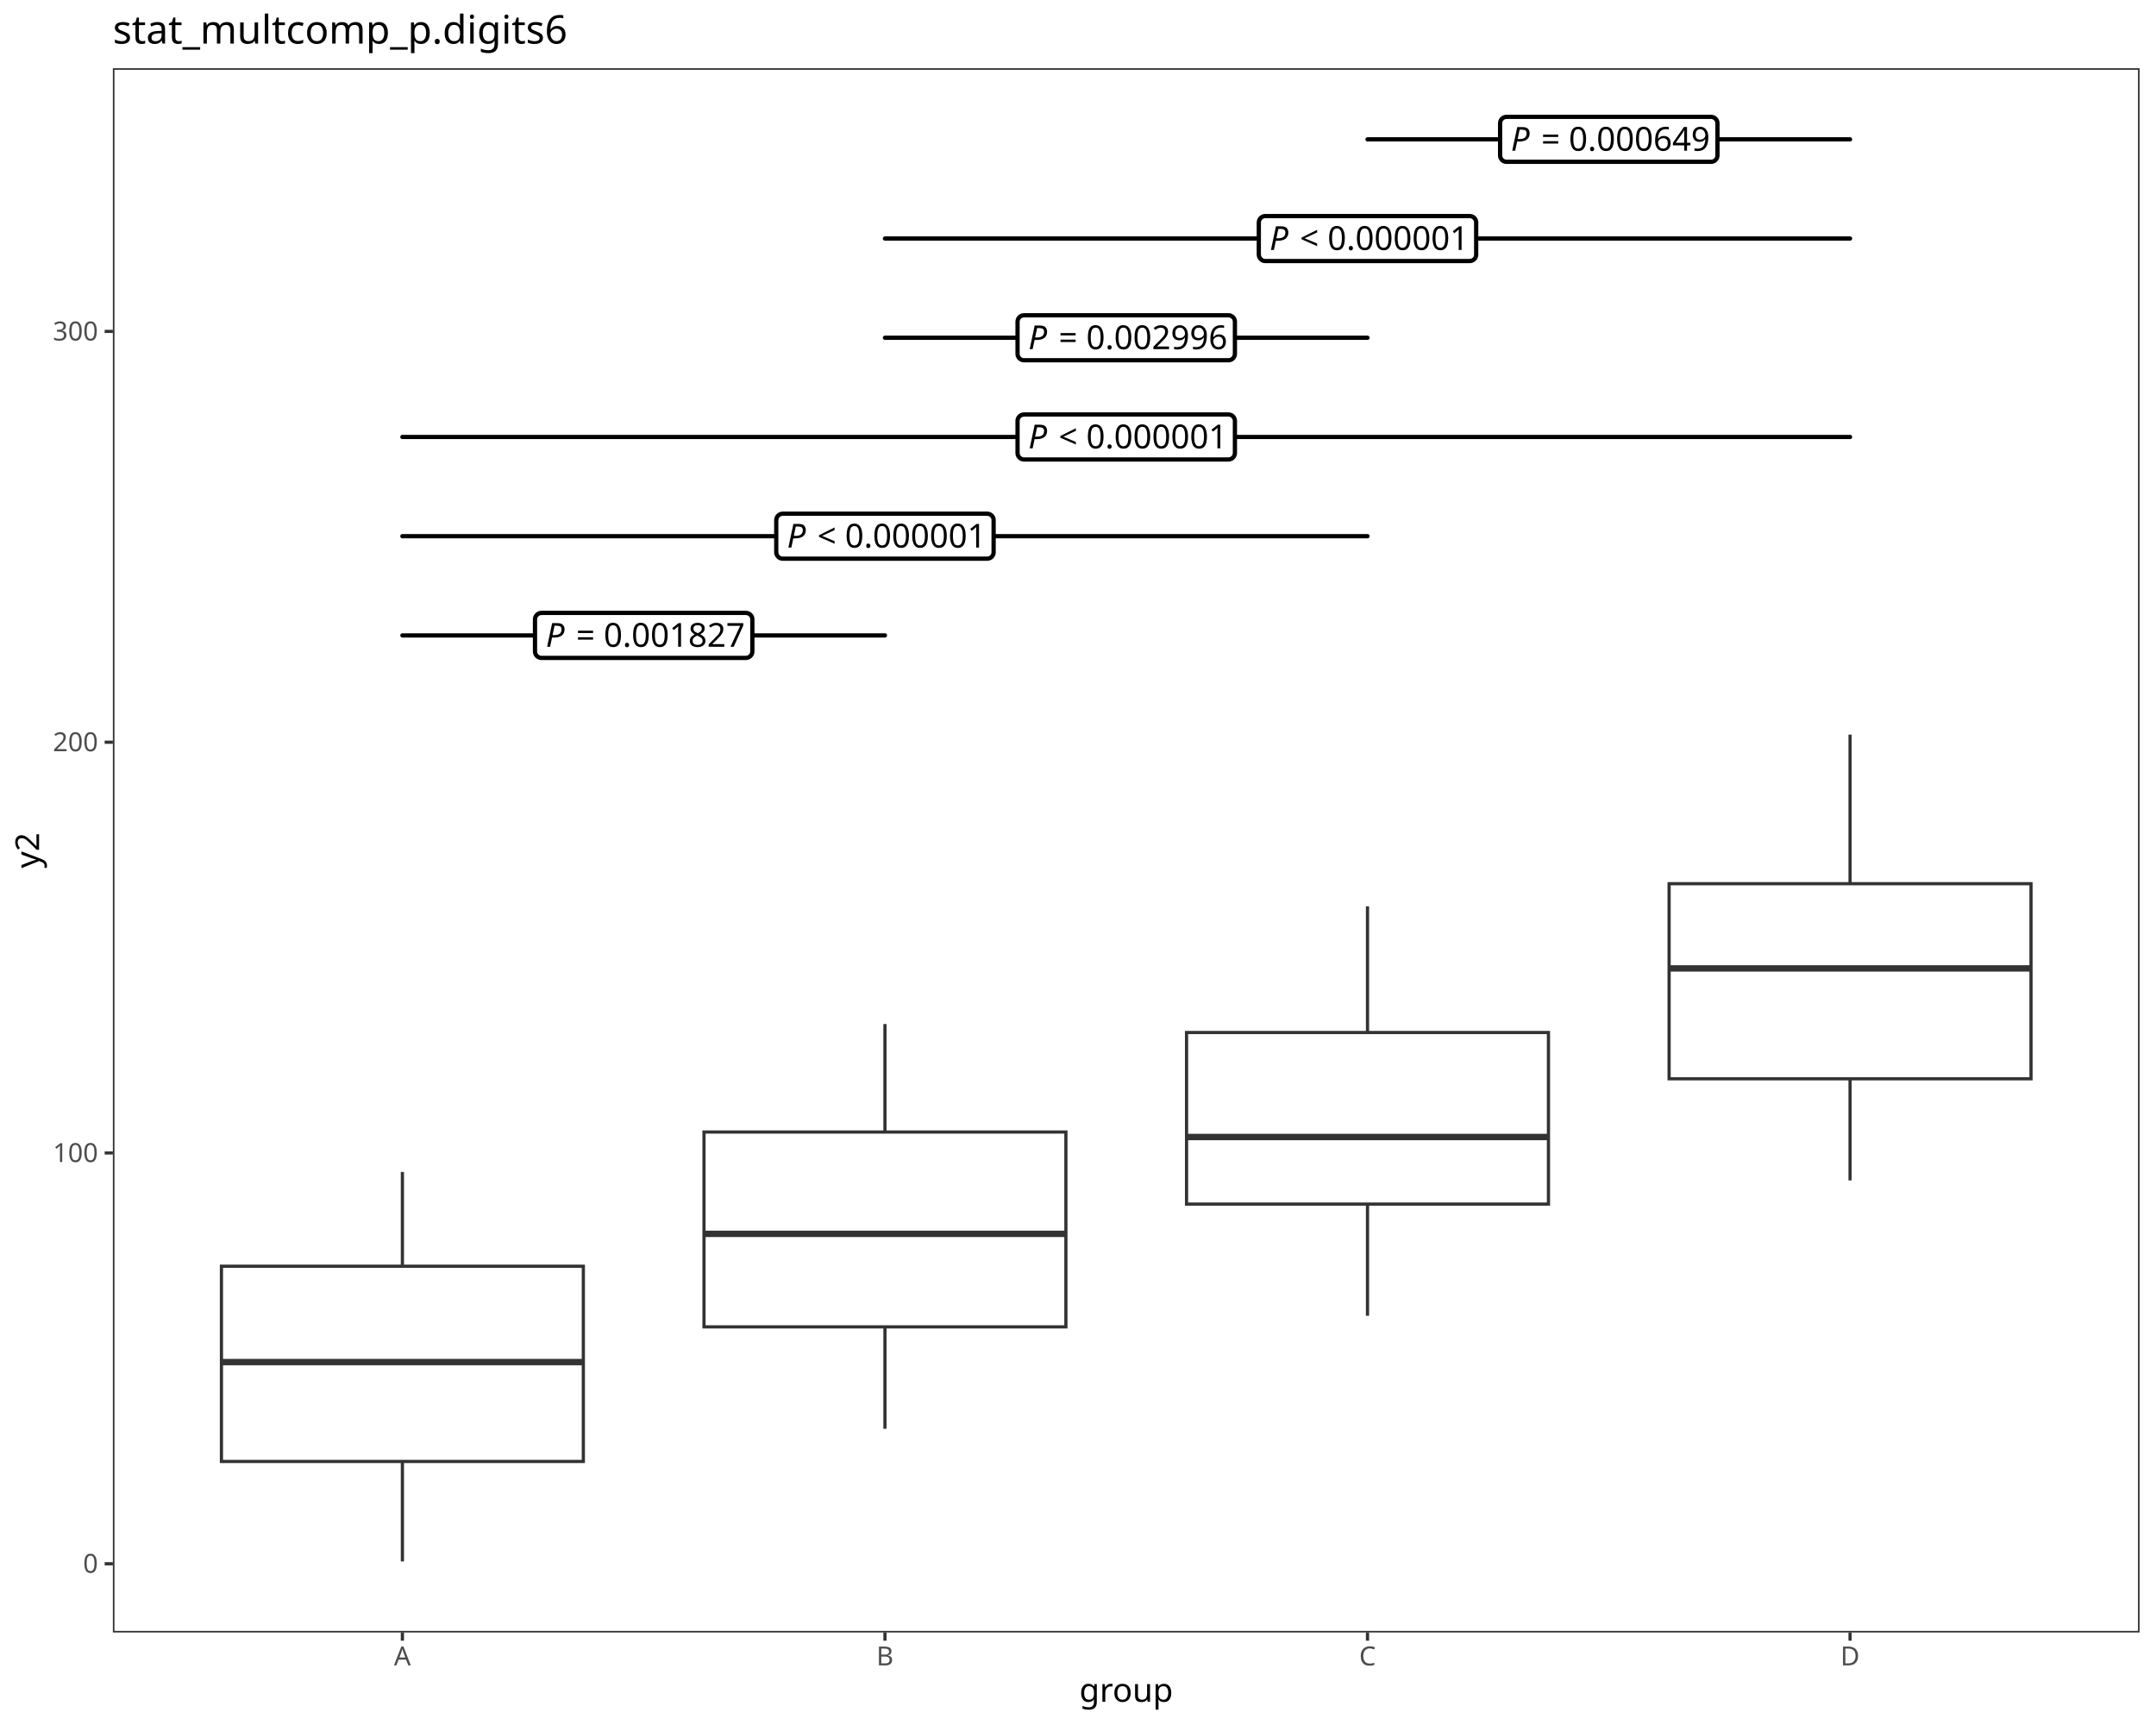
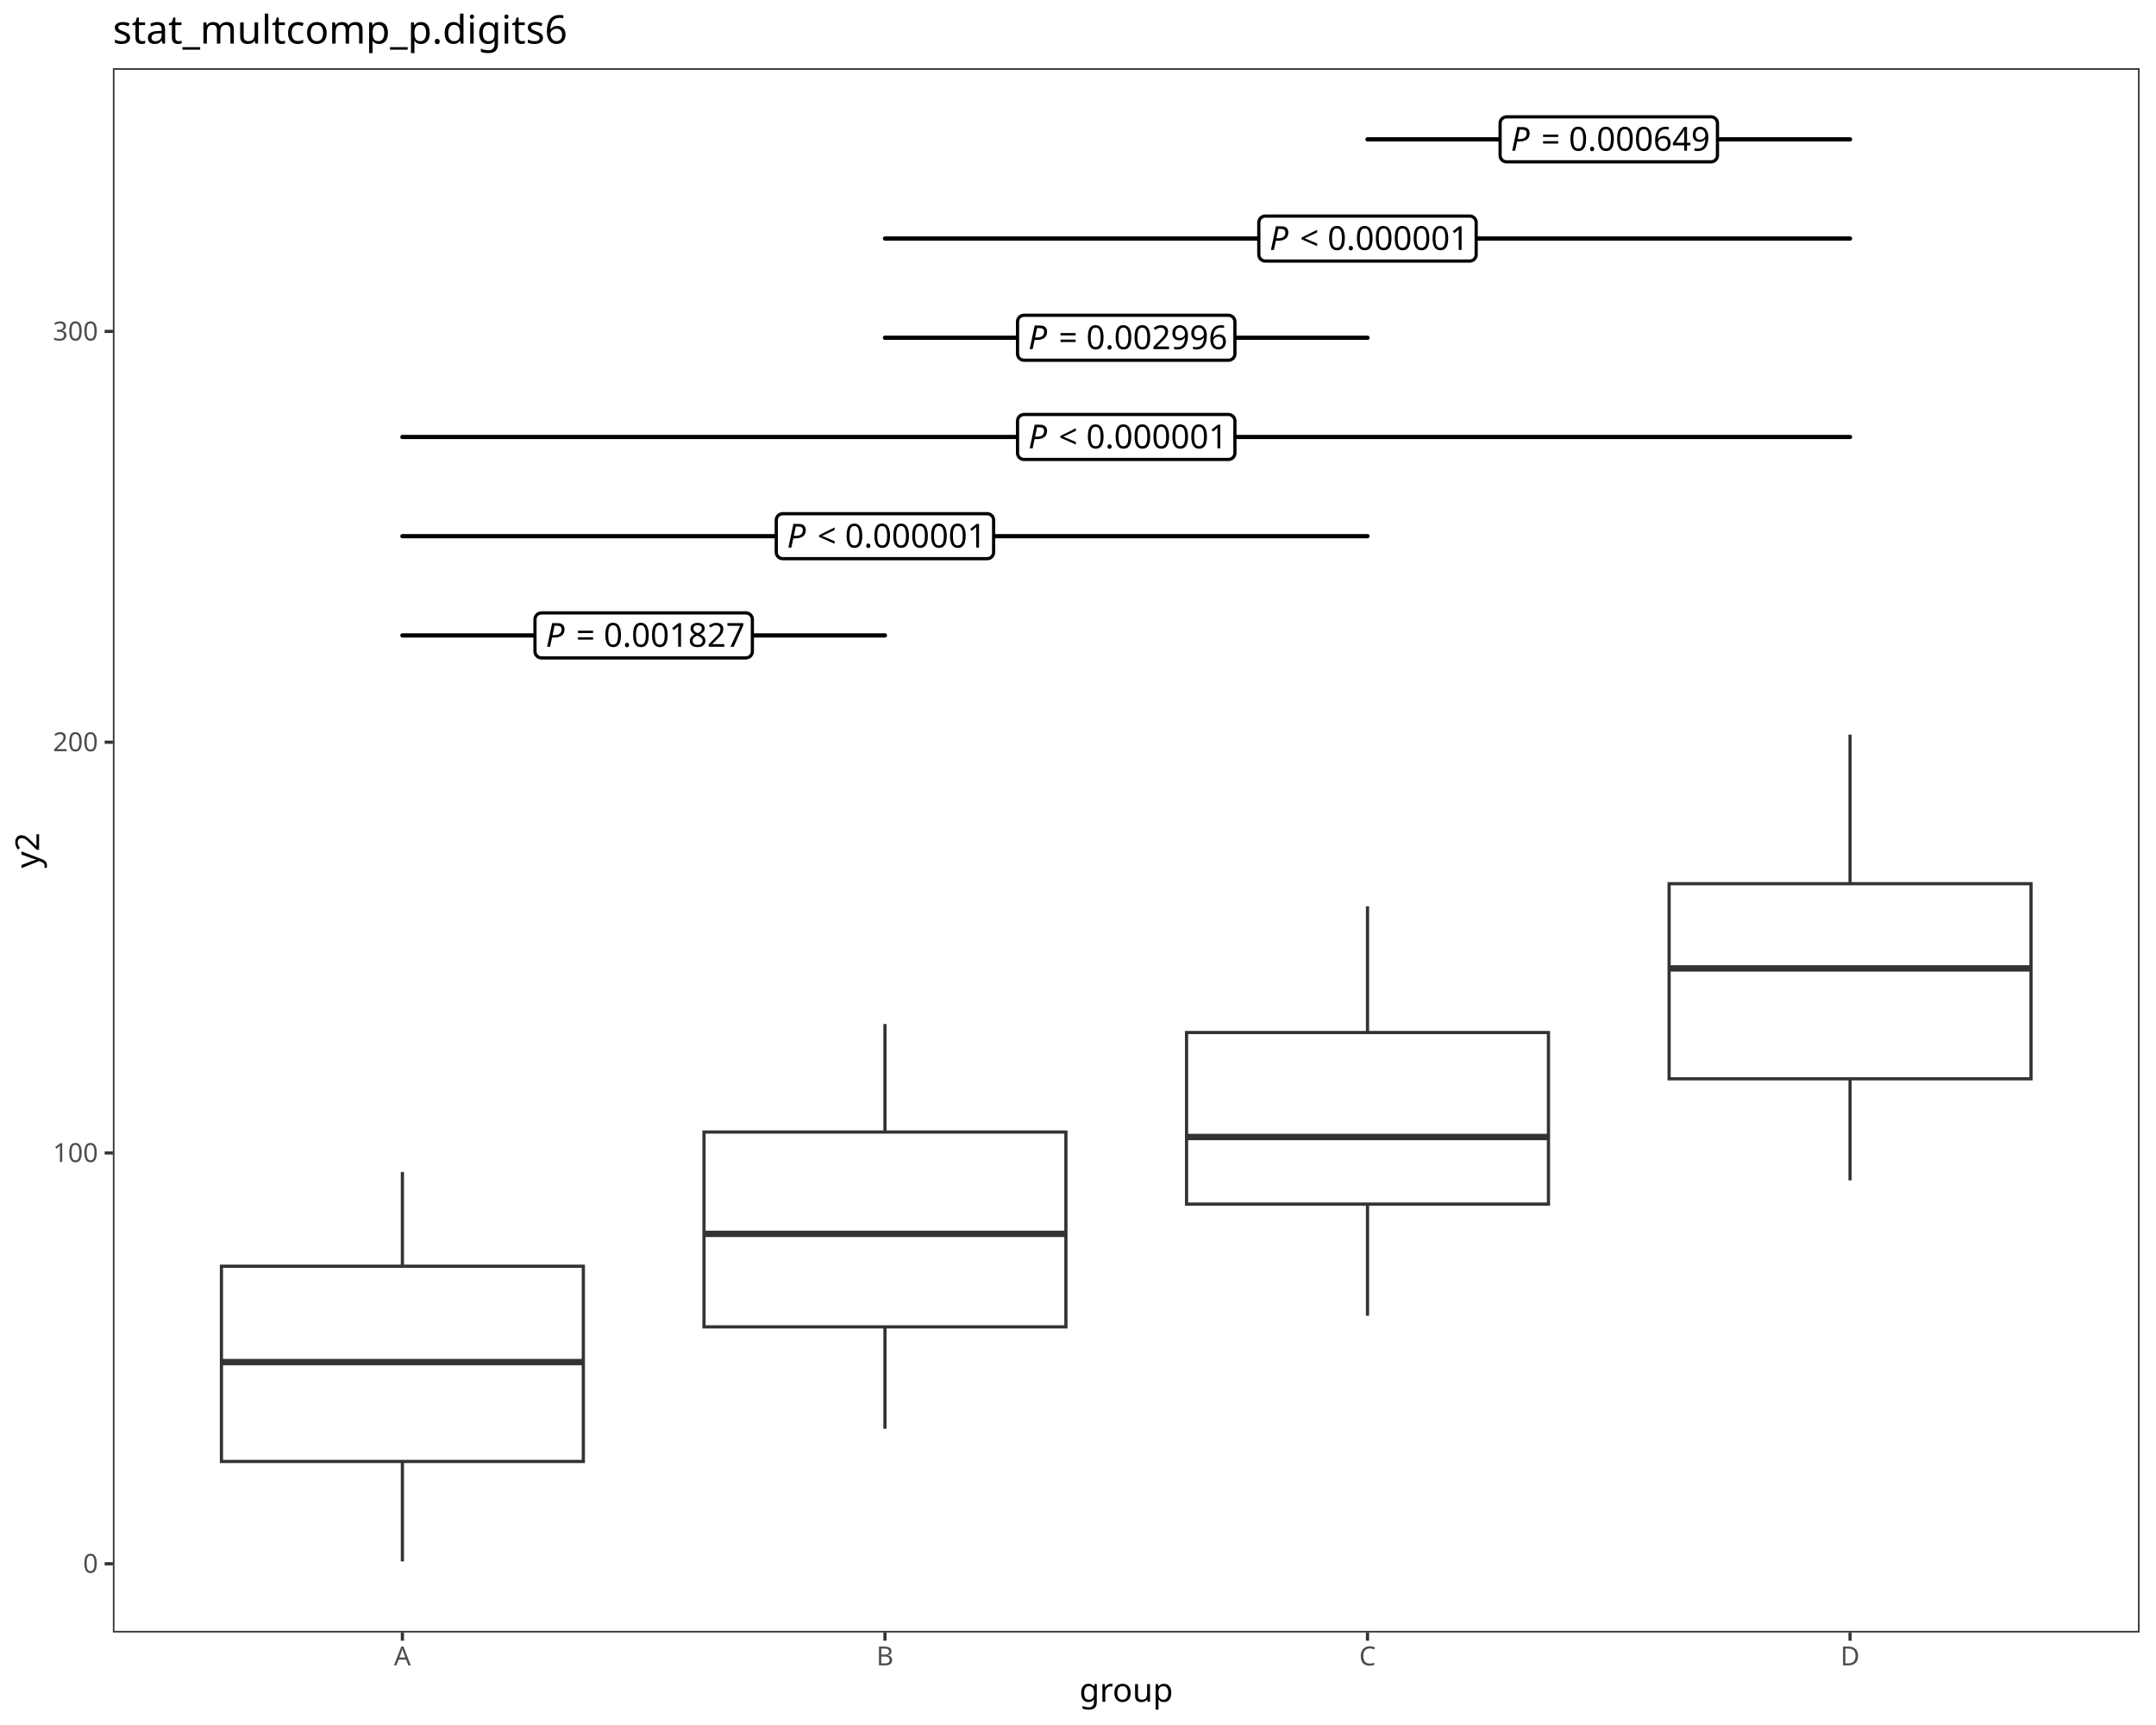
<svg xmlns="http://www.w3.org/2000/svg" class="svglite" data-engine-version="2.0" width="720.00pt" height="576.00pt" viewBox="0 0 720.00 576.00">
  <defs>
    <style type="text/css">
    .svglite line, .svglite polyline, .svglite polygon, .svglite path, .svglite rect, .svglite circle {
      fill: none;
      stroke: #000000;
      stroke-linecap: round;
      stroke-linejoin: round;
      stroke-miterlimit: 10.00;
    }
  </style>
  </defs>
  <rect width="100%" height="100%" style="stroke: none; fill: #FFFFFF;" />
  <defs>
    <clipPath id="cpMC4wMHw3MjAuMDB8MC4wMHw1NzYuMDA=">
      <rect x="0.00" y="0.00" width="720.00" height="576.00" />
    </clipPath>
  </defs>
  <g clip-path="url(#cpMC4wMHw3MjAuMDB8MC4wMHw1NzYuMDA=)">
    <rect x="0.00" y="0.00" width="720.00" height="576.00" style="stroke-width: 1.07; stroke: #FFFFFF; fill: #FFFFFF;" />
  </g>
  <defs>
    <clipPath id="cpMzcuNjl8NzE0LjUyfDIyLjc4fDU0NS4xMQ==">
      <rect x="37.69" y="22.78" width="676.83" height="522.33" />
    </clipPath>
  </defs>
  <g clip-path="url(#cpMzcuNjl8NzE0LjUyfDIyLjc4fDU0NS4xMQ==)">
    <rect x="37.69" y="22.78" width="676.83" height="522.33" style="stroke-width: 1.07; stroke: none; fill: #FFFFFF;" />
    <line x1="134.38" y1="422.81" x2="134.38" y2="391.33" style="stroke-width: 1.07; stroke: #333333; stroke-linecap: butt;" />
    <line x1="134.38" y1="488.00" x2="134.38" y2="521.37" style="stroke-width: 1.07; stroke: #333333; stroke-linecap: butt;" />
    <polygon points="73.95,422.81 73.95,488.00 194.81,488.00 194.81,422.81 73.95,422.81 " style="stroke-width: 1.07; stroke: #333333; stroke-linecap: butt; stroke-linejoin: miter; fill: #FFFFFF;" />
    <line x1="73.95" y1="454.82" x2="194.81" y2="454.82" style="stroke-width: 2.13; stroke: #333333; stroke-linecap: butt; stroke-linejoin: miter;" />
    <line x1="295.53" y1="378.00" x2="295.53" y2="341.94" style="stroke-width: 1.07; stroke: #333333; stroke-linecap: butt;" />
    <line x1="295.53" y1="443.06" x2="295.53" y2="477.08" style="stroke-width: 1.07; stroke: #333333; stroke-linecap: butt;" />
    <polygon points="235.10,378.00 235.10,443.06 355.96,443.06 355.96,378.00 235.10,378.00 " style="stroke-width: 1.07; stroke: #333333; stroke-linecap: butt; stroke-linejoin: miter; fill: #FFFFFF;" />
    <line x1="235.10" y1="412.00" x2="355.96" y2="412.00" style="stroke-width: 2.13; stroke: #333333; stroke-linecap: butt; stroke-linejoin: miter;" />
    <line x1="456.68" y1="344.77" x2="456.68" y2="302.63" style="stroke-width: 1.07; stroke: #333333; stroke-linecap: butt;" />
    <line x1="456.68" y1="402.06" x2="456.68" y2="439.35" style="stroke-width: 1.07; stroke: #333333; stroke-linecap: butt;" />
    <polygon points="396.25,344.77 396.25,402.06 517.11,402.06 517.11,344.77 396.25,344.77 " style="stroke-width: 1.07; stroke: #333333; stroke-linecap: butt; stroke-linejoin: miter; fill: #FFFFFF;" />
    <line x1="396.25" y1="379.66" x2="517.11" y2="379.66" style="stroke-width: 2.13; stroke: #333333; stroke-linecap: butt; stroke-linejoin: miter;" />
    <line x1="617.83" y1="295.08" x2="617.83" y2="245.30" style="stroke-width: 1.07; stroke: #333333; stroke-linecap: butt;" />
    <line x1="617.83" y1="360.22" x2="617.83" y2="394.15" style="stroke-width: 1.07; stroke: #333333; stroke-linecap: butt;" />
    <polygon points="557.40,295.08 557.40,360.22 678.26,360.22 678.26,295.08 557.40,295.08 " style="stroke-width: 1.07; stroke: #333333; stroke-linecap: butt; stroke-linejoin: miter; fill: #FFFFFF;" />
    <line x1="557.40" y1="323.37" x2="678.26" y2="323.37" style="stroke-width: 2.13; stroke: #333333; stroke-linecap: butt; stroke-linejoin: miter;" />
    <line x1="134.38" y1="212.17" x2="295.53" y2="212.17" style="stroke-width: 1.42;" />
-     <polygon points="180.82,219.68 249.09,219.68 249.00,219.68 249.35,219.66 249.69,219.59 250.01,219.47 250.32,219.29 250.59,219.07 250.82,218.81 251.00,218.52 251.14,218.20 251.22,217.86 251.25,217.52 251.25,217.52 251.25,206.82 251.25,206.82 251.22,206.47 251.14,206.14 251.00,205.82 250.82,205.52 250.59,205.26 250.32,205.04 250.01,204.87 249.69,204.75 249.35,204.68 249.09,204.66 180.82,204.66 181.08,204.68 180.73,204.66 180.39,204.70 180.05,204.80 179.74,204.95 179.45,205.15 179.20,205.39 178.99,205.67 178.83,205.97 178.72,206.30 178.67,206.65 178.66,206.82 178.66,217.52 178.67,217.34 178.67,217.69 178.72,218.03 178.83,218.36 178.99,218.67 179.20,218.95 179.45,219.19 179.74,219.39 180.05,219.54 180.39,219.63 180.73,219.68 " style="stroke-width: 1.42; fill: #FFFFFF;" />
+     <polygon points="180.82,219.68 249.09,219.68 249.00,219.68 249.35,219.66 249.69,219.59 250.01,219.47 250.32,219.29 250.59,219.07 250.82,218.81 251.00,218.52 251.14,218.20 251.22,217.86 251.25,217.52 251.25,217.52 251.25,206.82 251.25,206.82 251.22,206.47 251.14,206.14 251.00,205.82 250.82,205.52 250.59,205.26 250.32,205.04 250.01,204.87 249.69,204.75 249.35,204.68 249.09,204.66 180.82,204.66 181.08,204.68 180.73,204.66 180.39,204.70 180.05,204.80 179.74,204.95 179.45,205.15 179.20,205.39 178.99,205.67 178.83,205.97 178.72,206.30 178.67,206.65 178.66,206.82 178.66,217.52 178.67,217.34 178.67,217.69 178.72,218.03 178.83,218.36 178.99,218.67 179.20,218.95 179.45,219.19 179.74,219.39 180.05,219.54 180.39,219.63 180.73,219.68 " style="stroke-width: 1.07; fill: #FFFFFF;" />
    <text x="182.26" y="215.97" style="font-size: 11.04px; font-style: italic; font-family: sans;" textLength="7.37px" lengthAdjust="spacingAndGlyphs">P</text>
    <text x="189.62" y="215.97" style="font-size: 11.04px; font-family: sans;" textLength="2.76px" lengthAdjust="spacingAndGlyphs"> </text>
    <text x="192.39" y="215.97" style="font-size: 11.04px; font-family: sans;" textLength="6.45px" lengthAdjust="spacingAndGlyphs">=</text>
    <text x="198.84" y="215.97" style="font-size: 11.04px; font-family: sans;" textLength="2.76px" lengthAdjust="spacingAndGlyphs"> </text>
    <text x="201.60" y="215.97" style="font-size: 11.04px; font-family: sans;" textLength="46.05px" lengthAdjust="spacingAndGlyphs">0.001827</text>
    <line x1="134.38" y1="179.04" x2="456.68" y2="179.04" style="stroke-width: 1.42;" />
-     <polygon points="261.39,186.55 329.66,186.55 329.58,186.55 329.92,186.53 330.27,186.46 330.59,186.34 330.89,186.17 331.16,185.95 331.39,185.69 331.58,185.39 331.71,185.07 331.80,184.73 331.82,184.39 331.82,184.39 331.82,173.69 331.82,173.69 331.80,173.35 331.71,173.01 331.58,172.69 331.39,172.39 331.16,172.13 330.89,171.91 330.59,171.74 330.27,171.62 329.92,171.55 329.66,171.53 261.39,171.53 261.65,171.55 261.31,171.53 260.96,171.58 260.63,171.67 260.31,171.82 260.03,172.02 259.78,172.26 259.57,172.54 259.41,172.85 259.30,173.18 259.24,173.52 259.23,173.69 259.23,184.39 259.24,184.21 259.24,184.56 259.30,184.91 259.41,185.24 259.57,185.54 259.78,185.82 260.03,186.06 260.31,186.26 260.63,186.41 260.96,186.50 261.31,186.55 " style="stroke-width: 1.42; fill: #FFFFFF;" />
+     <polygon points="261.39,186.55 329.66,186.55 329.58,186.55 329.92,186.53 330.27,186.46 330.59,186.34 330.89,186.17 331.16,185.95 331.39,185.69 331.58,185.39 331.71,185.07 331.80,184.73 331.82,184.39 331.82,184.39 331.82,173.69 331.82,173.69 331.80,173.35 331.71,173.01 331.58,172.69 331.39,172.39 331.16,172.13 330.89,171.91 330.59,171.74 330.27,171.62 329.92,171.55 329.66,171.53 261.39,171.53 261.65,171.55 261.31,171.53 260.96,171.58 260.63,171.67 260.31,171.82 260.03,172.02 259.78,172.26 259.57,172.54 259.41,172.85 259.30,173.18 259.24,173.52 259.23,173.69 259.23,184.39 259.24,184.21 259.24,184.56 259.30,184.91 259.41,185.24 259.57,185.54 259.78,185.82 260.03,186.06 260.31,186.26 260.63,186.41 260.96,186.50 261.31,186.55 " style="stroke-width: 1.07; fill: #FFFFFF;" />
    <text x="262.83" y="182.84" style="font-size: 11.04px; font-style: italic; font-family: sans;" textLength="7.37px" lengthAdjust="spacingAndGlyphs">P</text>
    <text x="270.20" y="182.84" style="font-size: 11.04px; font-family: sans;" textLength="2.76px" lengthAdjust="spacingAndGlyphs"> </text>
    <text x="272.96" y="182.84" style="font-size: 11.04px; font-family: sans;" textLength="6.45px" lengthAdjust="spacingAndGlyphs">&lt;</text>
    <text x="279.41" y="182.84" style="font-size: 11.04px; font-family: sans;" textLength="2.76px" lengthAdjust="spacingAndGlyphs"> </text>
    <text x="282.18" y="182.84" style="font-size: 11.04px; font-family: sans;" textLength="46.05px" lengthAdjust="spacingAndGlyphs">0.000001</text>
    <line x1="134.38" y1="145.91" x2="617.83" y2="145.91" style="stroke-width: 1.42;" />
-     <polygon points="341.97,153.42 410.24,153.42 410.15,153.42 410.50,153.40 410.84,153.33 411.17,153.21 411.47,153.04 411.74,152.82 411.97,152.56 412.15,152.26 412.29,151.94 412.37,151.61 412.40,151.26 412.40,151.26 412.40,140.56 412.40,140.56 412.37,140.22 412.29,139.88 412.15,139.56 411.97,139.27 411.74,139.01 411.47,138.79 411.17,138.61 410.84,138.49 410.50,138.42 410.24,138.40 341.97,138.40 342.23,138.42 341.88,138.41 341.54,138.45 341.20,138.54 340.89,138.69 340.60,138.89 340.35,139.13 340.14,139.41 339.98,139.72 339.87,140.05 339.82,140.39 339.81,140.56 339.81,151.26 339.82,151.09 339.82,151.43 339.87,151.78 339.98,152.11 340.14,152.41 340.35,152.69 340.60,152.93 340.89,153.13 341.20,153.28 341.54,153.38 341.88,153.42 " style="stroke-width: 1.42; fill: #FFFFFF;" />
+     <polygon points="341.97,153.42 410.24,153.42 410.15,153.42 410.50,153.40 410.84,153.33 411.17,153.21 411.47,153.04 411.74,152.82 411.97,152.56 412.15,152.26 412.29,151.94 412.37,151.61 412.40,151.26 412.40,151.26 412.40,140.56 412.40,140.56 412.37,140.22 412.29,139.88 412.15,139.56 411.97,139.27 411.74,139.01 411.47,138.79 411.17,138.61 410.84,138.49 410.50,138.42 410.24,138.40 341.97,138.40 342.23,138.42 341.88,138.41 341.54,138.45 341.20,138.54 340.89,138.69 340.60,138.89 340.35,139.13 340.14,139.41 339.98,139.72 339.87,140.05 339.82,140.39 339.81,140.56 339.81,151.26 339.82,151.09 339.82,151.43 339.87,151.78 339.98,152.11 340.14,152.41 340.35,152.69 340.60,152.93 340.89,153.13 341.20,153.28 341.54,153.38 341.88,153.42 " style="stroke-width: 1.07; fill: #FFFFFF;" />
    <text x="343.41" y="149.71" style="font-size: 11.04px; font-style: italic; font-family: sans;" textLength="7.37px" lengthAdjust="spacingAndGlyphs">P</text>
    <text x="350.77" y="149.71" style="font-size: 11.04px; font-family: sans;" textLength="2.76px" lengthAdjust="spacingAndGlyphs"> </text>
    <text x="353.54" y="149.71" style="font-size: 11.04px; font-family: sans;" textLength="6.45px" lengthAdjust="spacingAndGlyphs">&lt;</text>
    <text x="359.99" y="149.71" style="font-size: 11.04px; font-family: sans;" textLength="2.76px" lengthAdjust="spacingAndGlyphs"> </text>
    <text x="362.75" y="149.71" style="font-size: 11.04px; font-family: sans;" textLength="46.05px" lengthAdjust="spacingAndGlyphs">0.000001</text>
    <line x1="295.53" y1="112.78" x2="456.68" y2="112.78" style="stroke-width: 1.42;" />
-     <polygon points="341.97,120.29 410.24,120.29 410.15,120.29 410.50,120.28 410.84,120.21 411.17,120.08 411.47,119.91 411.74,119.69 411.97,119.43 412.15,119.13 412.29,118.82 412.37,118.48 412.40,118.13 412.40,118.13 412.40,107.44 412.40,107.44 412.37,107.09 412.29,106.75 412.15,106.43 411.97,106.14 411.74,105.88 411.47,105.66 411.17,105.48 410.84,105.36 410.50,105.29 410.24,105.28 341.97,105.28 342.23,105.29 341.88,105.28 341.54,105.32 341.20,105.42 340.89,105.56 340.60,105.76 340.35,106.00 340.14,106.28 339.98,106.59 339.87,106.92 339.82,107.26 339.81,107.44 339.81,118.13 339.82,117.96 339.82,118.30 339.87,118.65 339.98,118.98 340.14,119.29 340.35,119.56 340.60,119.80 340.89,120.00 341.20,120.15 341.54,120.25 341.88,120.29 " style="stroke-width: 1.42; fill: #FFFFFF;" />
+     <polygon points="341.97,120.29 410.24,120.29 410.15,120.29 410.50,120.28 410.84,120.21 411.17,120.08 411.47,119.91 411.74,119.69 411.97,119.43 412.15,119.13 412.29,118.82 412.37,118.48 412.40,118.13 412.40,118.13 412.40,107.44 412.40,107.44 412.37,107.09 412.29,106.75 412.15,106.43 411.97,106.14 411.74,105.88 411.47,105.66 411.17,105.48 410.84,105.36 410.50,105.29 410.24,105.28 341.97,105.28 342.23,105.29 341.88,105.28 341.54,105.32 341.20,105.42 340.89,105.56 340.60,105.76 340.35,106.00 340.14,106.28 339.98,106.59 339.87,106.92 339.82,107.26 339.81,107.44 339.81,118.13 339.82,117.96 339.82,118.30 339.87,118.65 339.98,118.98 340.14,119.29 340.35,119.56 340.60,119.80 340.89,120.00 341.20,120.15 341.54,120.25 341.88,120.29 " style="stroke-width: 1.07; fill: #FFFFFF;" />
    <text x="343.41" y="116.59" style="font-size: 11.04px; font-style: italic; font-family: sans;" textLength="7.37px" lengthAdjust="spacingAndGlyphs">P</text>
    <text x="350.77" y="116.59" style="font-size: 11.04px; font-family: sans;" textLength="2.76px" lengthAdjust="spacingAndGlyphs"> </text>
    <text x="353.54" y="116.59" style="font-size: 11.04px; font-family: sans;" textLength="6.45px" lengthAdjust="spacingAndGlyphs">=</text>
    <text x="359.99" y="116.59" style="font-size: 11.04px; font-family: sans;" textLength="2.76px" lengthAdjust="spacingAndGlyphs"> </text>
    <text x="362.75" y="116.59" style="font-size: 11.04px; font-family: sans;" textLength="46.05px" lengthAdjust="spacingAndGlyphs">0.002996</text>
    <line x1="295.53" y1="79.65" x2="617.83" y2="79.65" style="stroke-width: 1.42;" />
-     <polygon points="422.54,87.16 490.81,87.16 490.73,87.16 491.08,87.15 491.42,87.08 491.74,86.95 492.04,86.78 492.31,86.56 492.54,86.30 492.73,86.01 492.86,85.69 492.95,85.35 492.97,85.00 492.97,85.00 492.97,74.31 492.97,74.31 492.95,73.96 492.86,73.62 492.73,73.30 492.54,73.01 492.31,72.75 492.04,72.53 491.74,72.35 491.42,72.23 491.08,72.16 490.81,72.15 422.54,72.15 422.80,72.16 422.46,72.15 422.11,72.19 421.78,72.29 421.46,72.44 421.18,72.63 420.93,72.87 420.72,73.15 420.56,73.46 420.45,73.79 420.39,74.13 420.38,74.31 420.38,85.00 420.39,84.83 420.39,85.18 420.45,85.52 420.56,85.85 420.72,86.16 420.93,86.43 421.18,86.68 421.46,86.87 421.78,87.02 422.11,87.12 422.46,87.16 " style="stroke-width: 1.42; fill: #FFFFFF;" />
+     <polygon points="422.54,87.16 490.81,87.16 490.73,87.16 491.08,87.15 491.42,87.08 491.74,86.95 492.04,86.78 492.31,86.56 492.54,86.30 492.73,86.01 492.86,85.69 492.95,85.35 492.97,85.00 492.97,85.00 492.97,74.31 492.97,74.31 492.95,73.96 492.86,73.62 492.73,73.30 492.54,73.01 492.31,72.75 492.04,72.53 491.74,72.35 491.42,72.23 491.08,72.16 490.81,72.15 422.54,72.15 422.80,72.16 422.46,72.15 422.11,72.19 421.78,72.29 421.46,72.44 421.18,72.63 420.93,72.87 420.72,73.15 420.56,73.46 420.45,73.79 420.39,74.13 420.38,74.31 420.38,85.00 420.39,84.83 420.39,85.18 420.45,85.52 420.56,85.85 420.72,86.16 420.93,86.43 421.18,86.68 421.46,86.87 421.78,87.02 422.11,87.12 422.46,87.16 " style="stroke-width: 1.07; fill: #FFFFFF;" />
    <text x="423.98" y="83.46" style="font-size: 11.04px; font-style: italic; font-family: sans;" textLength="7.37px" lengthAdjust="spacingAndGlyphs">P</text>
    <text x="431.35" y="83.46" style="font-size: 11.04px; font-family: sans;" textLength="2.76px" lengthAdjust="spacingAndGlyphs"> </text>
    <text x="434.11" y="83.46" style="font-size: 11.04px; font-family: sans;" textLength="6.45px" lengthAdjust="spacingAndGlyphs">&lt;</text>
    <text x="440.56" y="83.46" style="font-size: 11.04px; font-family: sans;" textLength="2.76px" lengthAdjust="spacingAndGlyphs"> </text>
    <text x="443.33" y="83.46" style="font-size: 11.04px; font-family: sans;" textLength="46.05px" lengthAdjust="spacingAndGlyphs">0.000001</text>
    <line x1="456.68" y1="46.53" x2="617.83" y2="46.53" style="stroke-width: 1.42;" />
-     <polygon points="503.12,54.03 571.39,54.03 571.30,54.03 571.65,54.02 571.99,53.95 572.32,53.83 572.62,53.65 572.89,53.43 573.12,53.17 573.30,52.88 573.44,52.56 573.52,52.22 573.55,51.87 573.55,51.87 573.55,41.18 573.55,41.18 573.52,40.83 573.44,40.49 573.30,40.17 573.12,39.88 572.89,39.62 572.62,39.40 572.32,39.23 571.99,39.10 571.65,39.03 571.39,39.02 503.12,39.02 503.38,39.03 503.03,39.02 502.69,39.06 502.35,39.16 502.04,39.31 501.75,39.50 501.50,39.75 501.29,40.02 501.13,40.33 501.02,40.66 500.97,41.00 500.96,41.18 500.96,51.87 500.97,51.70 500.97,52.05 501.02,52.39 501.13,52.72 501.29,53.03 501.50,53.31 501.75,53.55 502.04,53.74 502.35,53.89 502.69,53.99 503.03,54.03 " style="stroke-width: 1.42; fill: #FFFFFF;" />
+     <polygon points="503.12,54.03 571.39,54.03 571.30,54.03 571.65,54.02 571.99,53.95 572.32,53.83 572.62,53.65 572.89,53.43 573.12,53.17 573.30,52.88 573.44,52.56 573.52,52.22 573.55,51.87 573.55,51.87 573.55,41.18 573.55,41.18 573.52,40.83 573.44,40.49 573.30,40.17 573.12,39.88 572.89,39.62 572.62,39.40 572.32,39.23 571.99,39.10 571.65,39.03 571.39,39.02 503.12,39.02 503.38,39.03 503.03,39.02 502.69,39.06 502.35,39.16 502.04,39.31 501.75,39.50 501.50,39.75 501.29,40.02 501.13,40.33 501.02,40.66 500.97,41.00 500.96,41.18 500.96,51.87 500.97,51.70 500.97,52.05 501.02,52.39 501.13,52.72 501.29,53.03 501.50,53.31 501.75,53.55 502.04,53.74 502.35,53.89 502.69,53.99 503.03,54.03 " style="stroke-width: 1.07; fill: #FFFFFF;" />
    <text x="504.56" y="50.33" style="font-size: 11.04px; font-style: italic; font-family: sans;" textLength="7.37px" lengthAdjust="spacingAndGlyphs">P</text>
    <text x="511.93" y="50.33" style="font-size: 11.04px; font-family: sans;" textLength="2.76px" lengthAdjust="spacingAndGlyphs"> </text>
    <text x="514.69" y="50.33" style="font-size: 11.04px; font-family: sans;" textLength="6.45px" lengthAdjust="spacingAndGlyphs">=</text>
    <text x="521.14" y="50.33" style="font-size: 11.04px; font-family: sans;" textLength="2.76px" lengthAdjust="spacingAndGlyphs"> </text>
    <text x="523.90" y="50.33" style="font-size: 11.04px; font-family: sans;" textLength="46.05px" lengthAdjust="spacingAndGlyphs">0.000649</text>
    <rect x="37.69" y="22.78" width="676.83" height="522.33" style="stroke-width: 1.07; stroke: #333333;" />
  </g>
  <g clip-path="url(#cpMC4wMHw3MjAuMDB8MC4wMHw1NzYuMDA=)">
    <text x="32.76" y="525.18" text-anchor="end" style="font-size: 8.80px; fill: #4D4D4D; font-family: sans;" textLength="4.89px" lengthAdjust="spacingAndGlyphs">0</text>
    <text x="32.76" y="388.02" text-anchor="end" style="font-size: 8.80px; fill: #4D4D4D; font-family: sans;" textLength="14.68px" lengthAdjust="spacingAndGlyphs">100</text>
    <text x="32.76" y="250.85" text-anchor="end" style="font-size: 8.80px; fill: #4D4D4D; font-family: sans;" textLength="14.68px" lengthAdjust="spacingAndGlyphs">200</text>
    <text x="32.76" y="113.69" text-anchor="end" style="font-size: 8.80px; fill: #4D4D4D; font-family: sans;" textLength="14.68px" lengthAdjust="spacingAndGlyphs">300</text>
    <polyline points="34.95,522.16 37.69,522.16 " style="stroke-width: 1.07; stroke: #333333; stroke-linecap: butt;" />
    <polyline points="34.95,384.99 37.69,384.99 " style="stroke-width: 1.07; stroke: #333333; stroke-linecap: butt;" />
    <polyline points="34.95,247.83 37.69,247.83 " style="stroke-width: 1.07; stroke: #333333; stroke-linecap: butt;" />
    <polyline points="34.95,110.66 37.69,110.66 " style="stroke-width: 1.07; stroke: #333333; stroke-linecap: butt;" />
    <polyline points="134.38,547.85 134.38,545.11 " style="stroke-width: 1.07; stroke: #333333; stroke-linecap: butt;" />
    <polyline points="295.53,547.85 295.53,545.11 " style="stroke-width: 1.07; stroke: #333333; stroke-linecap: butt;" />
    <polyline points="456.68,547.85 456.68,545.11 " style="stroke-width: 1.07; stroke: #333333; stroke-linecap: butt;" />
    <polyline points="617.83,547.85 617.83,545.11 " style="stroke-width: 1.07; stroke: #333333; stroke-linecap: butt;" />
    <text x="134.38" y="556.10" text-anchor="middle" style="font-size: 8.80px; fill: #4D4D4D; font-family: sans;" textLength="5.87px" lengthAdjust="spacingAndGlyphs">A</text>
    <text x="295.53" y="556.10" text-anchor="middle" style="font-size: 8.80px; fill: #4D4D4D; font-family: sans;" textLength="5.87px" lengthAdjust="spacingAndGlyphs">B</text>
    <text x="456.68" y="556.10" text-anchor="middle" style="font-size: 8.80px; fill: #4D4D4D; font-family: sans;" textLength="6.36px" lengthAdjust="spacingAndGlyphs">C</text>
    <text x="617.83" y="556.10" text-anchor="middle" style="font-size: 8.80px; fill: #4D4D4D; font-family: sans;" textLength="6.36px" lengthAdjust="spacingAndGlyphs">D</text>
    <text x="376.10" y="568.24" text-anchor="middle" style="font-size: 11.00px; font-family: sans;" textLength="28.14px" lengthAdjust="spacingAndGlyphs">group</text>
    <text transform="translate(13.05,283.95) rotate(-90)" text-anchor="middle" style="font-size: 11.00px; font-family: sans;" textLength="11.62px" lengthAdjust="spacingAndGlyphs">y2</text>
    <text x="37.69" y="14.56" style="font-size: 13.20px; font-family: sans;" textLength="142.36px" lengthAdjust="spacingAndGlyphs">stat_multcomp_p.digits6</text>
  </g>
</svg>
